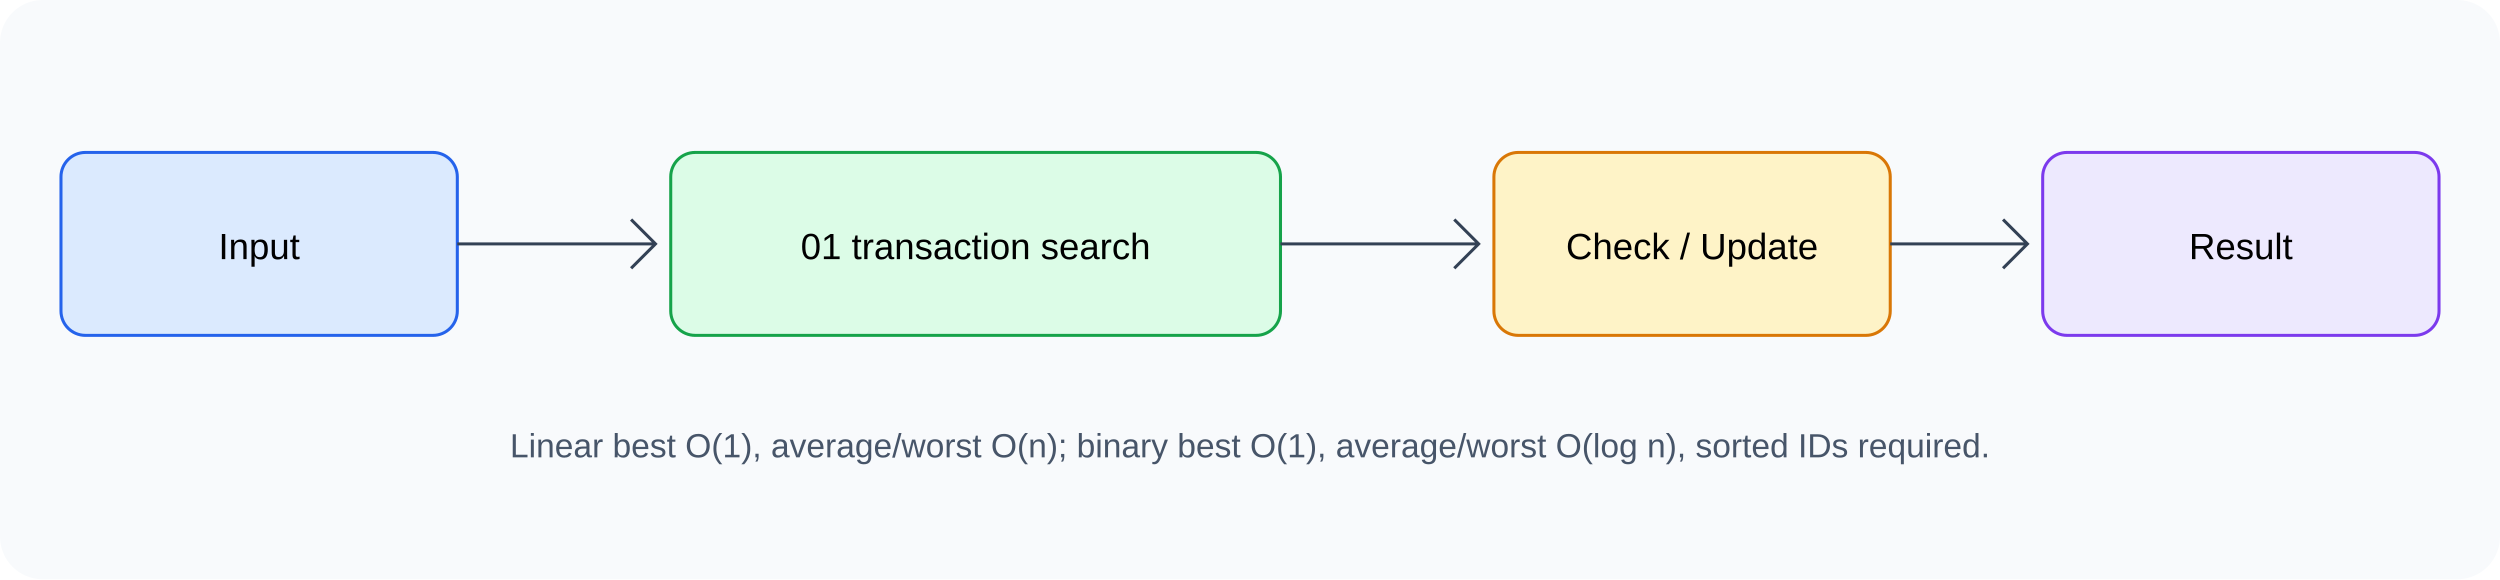
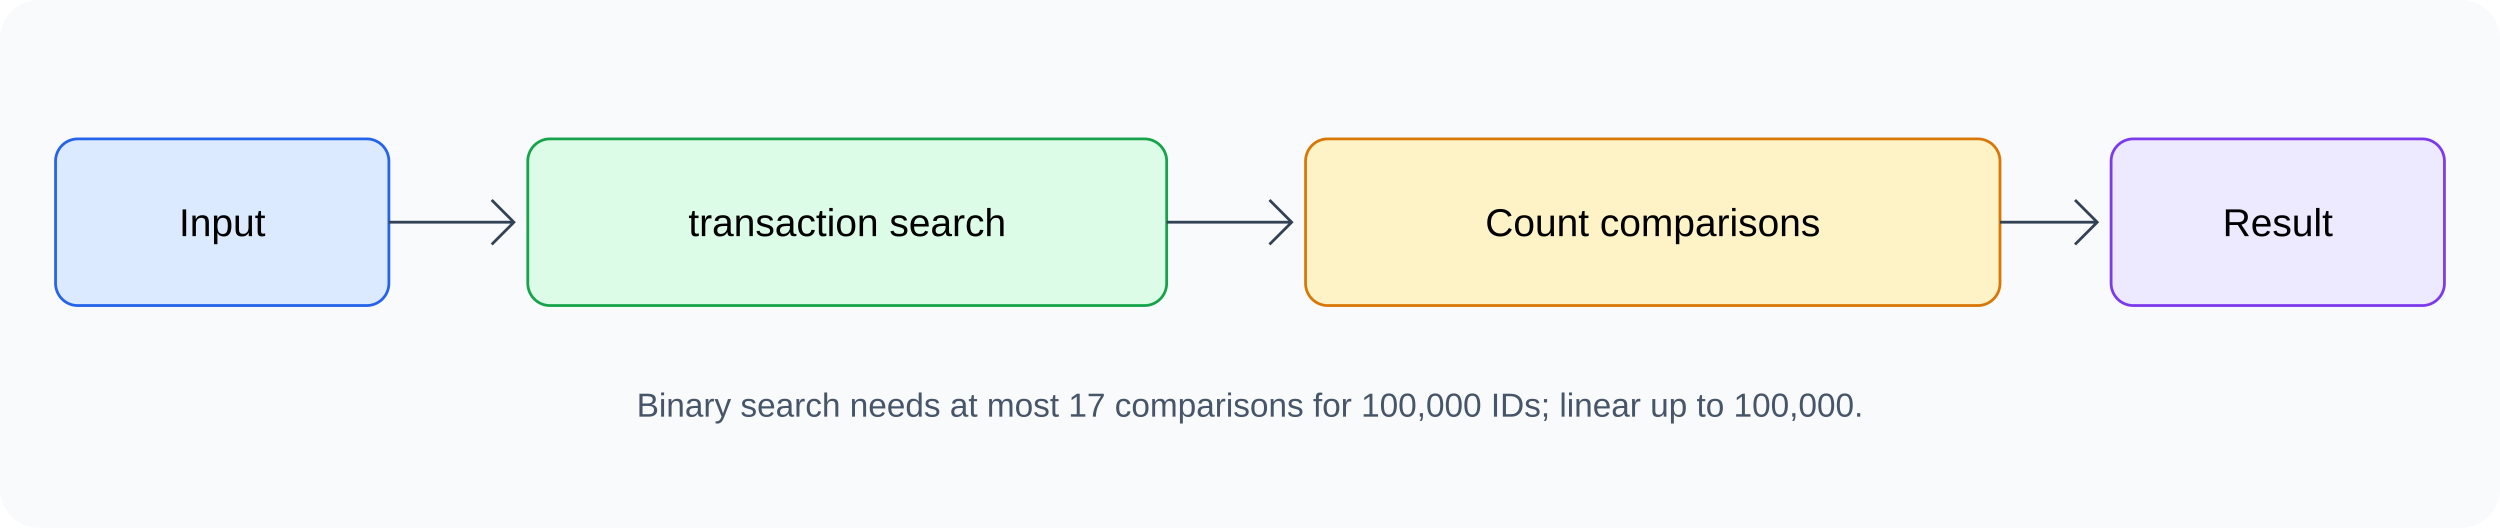
- <svg xmlns="http://www.w3.org/2000/svg" width="820" height="190">
-   <rect width="820" height="190" rx="14" fill="#f8fafc" />
-   <g font-family="Arial" text-anchor="middle">
-     <rect x="20" y="50" width="130" height="60" rx="8" fill="#dbeafe" stroke="#2563eb" />
-     <text x="85" y="85">Input</text>
-     <path d="M150 80h65m-8-8 8 8-8 8" stroke="#334155" fill="none" />
-     <rect x="220" y="50" width="200" height="60" rx="8" fill="#dcfce7" stroke="#16a34a" />
-     <text x="320" y="85">01 transaction search</text>
-     <path d="M420 80h65m-8-8 8 8-8 8" stroke="#334155" fill="none" />
-     <rect x="490" y="50" width="130" height="60" rx="8" fill="#fef3c7" stroke="#d97706" />
-     <text x="555" y="85">Check / Update</text>
-     <path d="M620 80h45m-8-8 8 8-8 8" stroke="#334155" fill="none" />
-     <rect x="670" y="50" width="130" height="60" rx="8" fill="#ede9fe" stroke="#7c3aed" />
-     <text x="735" y="85">Result</text>
-     <text x="410" y="150" font-size="11" fill="#475569">Linear best O(1), average/worst O(n); binary best O(1), average/worst O(log n), sorted IDs required.</text>
+ <svg xmlns="http://www.w3.org/2000/svg" width="900" height="190">
+   <rect width="900" height="190" rx="14" fill="#f8fafc" />
+   <g font-family="Arial" font-size="14" text-anchor="middle">
+     <rect x="20" y="50" width="120" height="60" rx="8" fill="#dbeafe" stroke="#2563eb" />
+     <text x="80" y="85">Input</text>
+     <path d="M140 80h45m-8-8 8 8-8 8" stroke="#334155" fill="none" />
+     <rect x="190" y="50" width="230" height="60" rx="8" fill="#dcfce7" stroke="#16a34a" />
+     <text x="305" y="85">transaction search</text>
+     <path d="M420 80h45m-8-8 8 8-8 8" stroke="#334155" fill="none" />
+     <rect x="470" y="50" width="250" height="60" rx="8" fill="#fef3c7" stroke="#d97706" />
+     <text x="595" y="85">Count comparisons</text>
+     <path d="M720 80h35m-8-8 8 8-8 8" stroke="#334155" fill="none" />
+     <rect x="760" y="50" width="120" height="60" rx="8" fill="#ede9fe" stroke="#7c3aed" />
+     <text x="820" y="85">Result</text>
+     <text x="450" y="150" font-size="12" fill="#475569">Binary search needs at most 17 comparisons for 100,000 IDs; linear up to 100,000.</text>
  </g>
</svg>
